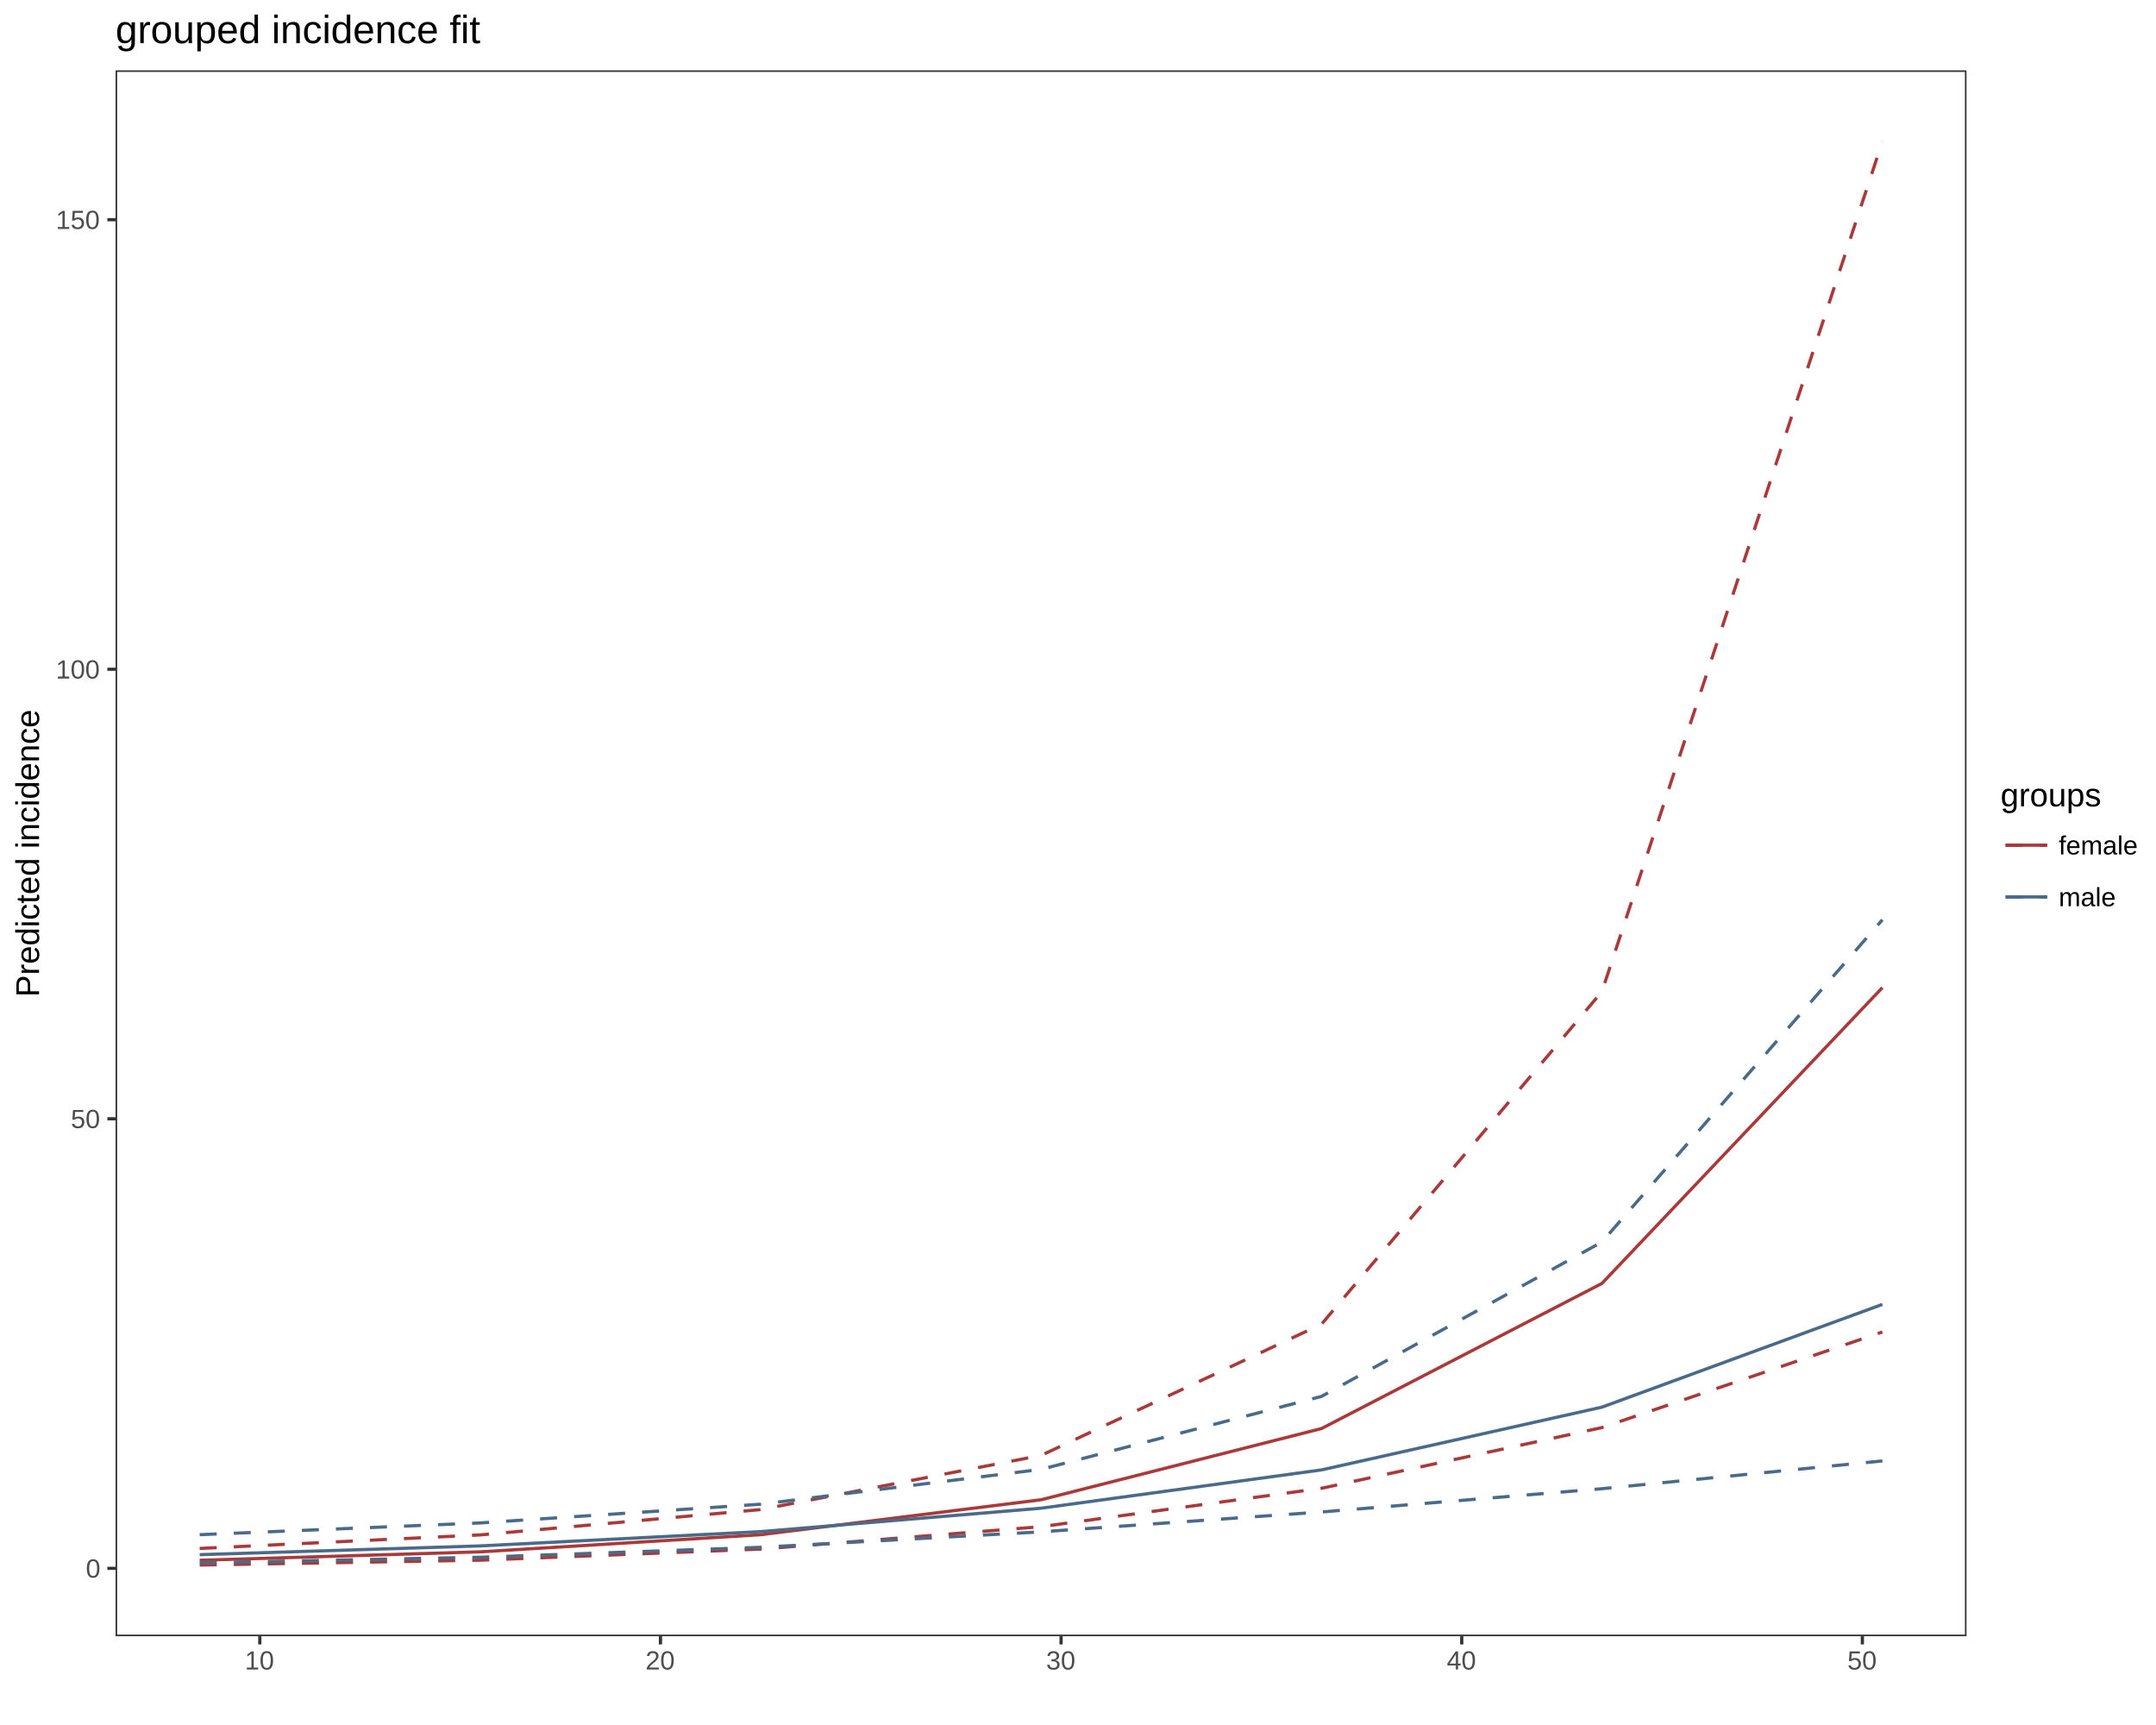
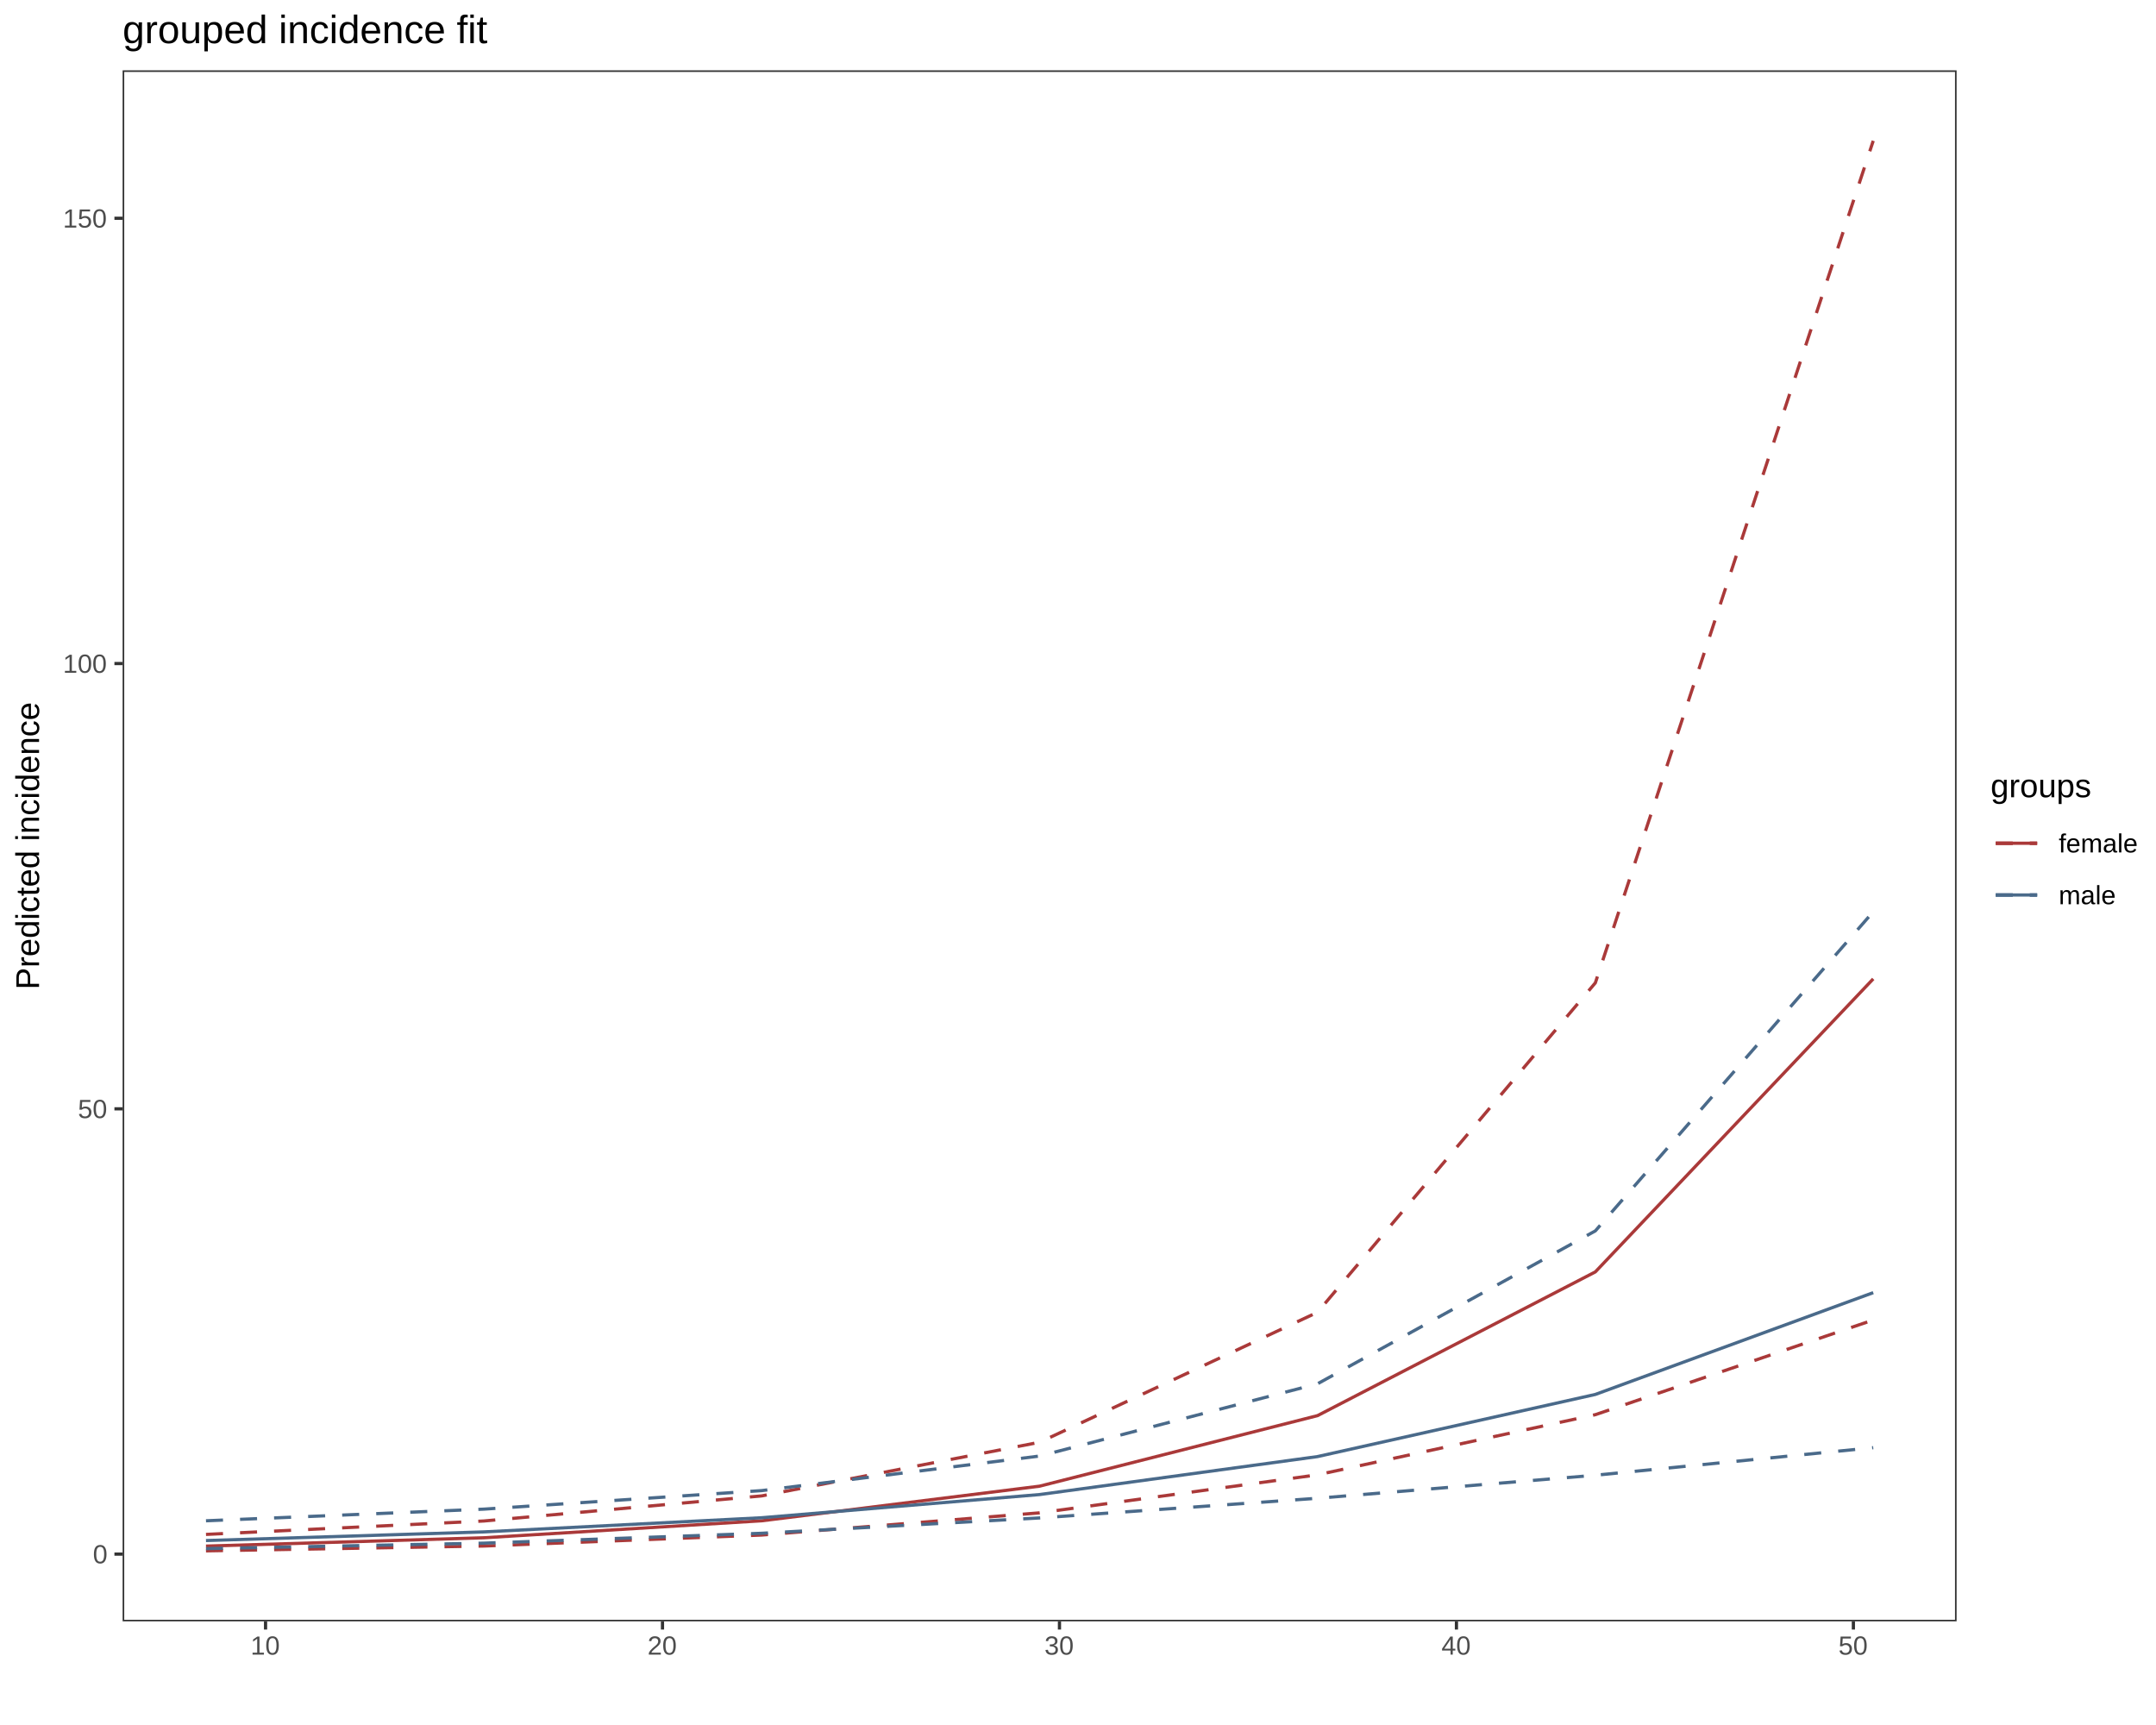
<svg xmlns="http://www.w3.org/2000/svg" viewBox="0 0 720.00 576.00">
  <defs>
    <style type="text/css">
    line, polyline, path, rect, circle {
      fill: none;
      stroke: #000000;
      stroke-linecap: round;
      stroke-linejoin: round;
      stroke-miterlimit: 10.00;
    }
  </style>
  </defs>
  <rect width="100%" height="100%" style="stroke: none; fill: #FFFFFF;" />
  <rect x="0.00" y="0.00" width="720.00" height="576.00" style="stroke-width: 1.07; stroke: #FFFFFF; fill: #FFFFFF;" />
  <defs>
-     <clipPath id="cpMzguNTk0fDY1Ni43Mjl8NTQ2LjM2fDIzLjQ3Njc=">
-       <rect x="38.59" y="23.48" width="618.13" height="522.88" />
+     <clipPath id="cpNDAuOTUzNHw2NTMuNDA5fDU0MS4zOTF8MjMuNDc2Nw==">
+       <rect x="40.95" y="23.48" width="612.46" height="517.91" />
    </clipPath>
  </defs>
-   <rect x="38.59" y="23.48" width="618.13" height="522.88" style="stroke-width: 1.07; stroke: none; fill: #FFFFFF;" clip-path="url(#cpMzguNTk0fDY1Ni43Mjl8NTQ2LjM2fDIzLjQ3Njc=)" />
-   <polyline points="66.69,520.99 160.35,518.18 254.00,512.46 347.66,500.79 441.32,477.01 534.97,428.55 628.63,329.77 " style="stroke-width: 1.07; stroke: #AA3939; stroke-linecap: butt;" clip-path="url(#cpMzguNTk0fDY1Ni43Mjl8NTQ2LjM2fDIzLjQ3Njc=)" />
-   <polyline points="66.69,519.12 160.35,516.20 254.00,511.43 347.66,503.61 441.32,490.82 534.97,469.86 628.63,435.55 " style="stroke-width: 1.07; stroke: #4A6A8A; stroke-linecap: butt;" clip-path="url(#cpMzguNTk0fDY1Ni43Mjl8NTQ2LjM2fDIzLjQ3Njc=)" />
-   <polyline points="66.69,522.59 160.35,520.97 254.00,517.26 347.66,509.78 441.32,496.96 534.97,476.69 628.63,444.77 " style="stroke-width: 1.07; stroke: #AA3939; stroke-dasharray: 5.69,5.69; stroke-linecap: butt;" clip-path="url(#cpMzguNTk0fDY1Ni43Mjl8NTQ2LjM2fDIzLjQ3Njc=)" />
-   <polyline points="66.69,521.83 160.35,519.99 254.00,516.67 347.66,511.50 441.32,504.87 534.97,497.10 628.63,487.82 " style="stroke-width: 1.07; stroke: #4A6A8A; stroke-dasharray: 5.69,5.69; stroke-linecap: butt;" clip-path="url(#cpMzguNTk0fDY1Ni43Mjl8NTQ2LjM2fDIzLjQ3Njc=)" />
-   <polyline points="66.69,517.05 160.35,512.53 254.00,504.07 347.66,485.98 441.32,442.17 534.97,331.10 628.63,47.24 " style="stroke-width: 1.07; stroke: #AA3939; stroke-dasharray: 5.69,5.69; stroke-linecap: butt;" clip-path="url(#cpMzguNTk0fDY1Ni43Mjl8NTQ2LjM2fDIzLjQ3Njc=)" />
-   <polyline points="66.69,512.45 160.35,508.53 254.00,502.28 347.66,490.63 441.32,466.28 534.97,414.72 628.63,307.12 " style="stroke-width: 1.07; stroke: #4A6A8A; stroke-dasharray: 5.69,5.69; stroke-linecap: butt;" clip-path="url(#cpMzguNTk0fDY1Ni43Mjl8NTQ2LjM2fDIzLjQ3Njc=)" />
-   <rect x="38.59" y="23.48" width="618.13" height="522.88" style="stroke-width: 1.07; stroke: #333333;" clip-path="url(#cpMzguNTk0fDY1Ni43Mjl8NTQ2LjM2fDIzLjQ3Njc=)" />
+   <rect x="40.95" y="23.48" width="612.46" height="517.91" style="stroke-width: 1.07; stroke: none; fill: #FFFFFF;" clip-path="url(#cpNDAuOTUzNHw2NTMuNDA5fDU0MS4zOTF8MjMuNDc2Nw==)" />
+   <polyline points="68.79,516.26 161.59,513.48 254.39,507.81 347.18,496.25 439.98,472.70 532.77,424.70 625.57,326.86 " style="stroke-width: 1.07; stroke: #AA3939; stroke-linecap: butt;" clip-path="url(#cpNDAuOTUzNHw2NTMuNDA5fDU0MS4zOTF8MjMuNDc2Nw==)" />
+   <polyline points="68.79,514.41 161.59,511.52 254.39,506.79 347.18,499.05 439.98,486.37 532.77,465.62 625.57,431.63 " style="stroke-width: 1.07; stroke: #4A6A8A; stroke-linecap: butt;" clip-path="url(#cpNDAuOTUzNHw2NTMuNDA5fDU0MS4zOTF8MjMuNDc2Nw==)" />
+   <polyline points="68.79,517.85 161.59,516.24 254.39,512.57 347.18,505.16 439.98,492.46 532.77,472.38 625.57,440.76 " style="stroke-width: 1.07; stroke: #AA3939; stroke-dasharray: 5.69,5.69; stroke-linecap: butt;" clip-path="url(#cpNDAuOTUzNHw2NTMuNDA5fDU0MS4zOTF8MjMuNDc2Nw==)" />
+   <polyline points="68.79,517.10 161.59,515.28 254.39,511.98 347.18,506.86 439.98,500.29 532.77,492.60 625.57,483.40 " style="stroke-width: 1.07; stroke: #4A6A8A; stroke-dasharray: 5.69,5.69; stroke-linecap: butt;" clip-path="url(#cpNDAuOTUzNHw2NTMuNDA5fDU0MS4zOTF8MjMuNDc2Nw==)" />
+   <polyline points="68.79,512.36 161.59,507.88 254.39,499.50 347.18,481.59 439.98,438.19 532.77,328.18 625.57,47.02 " style="stroke-width: 1.07; stroke: #AA3939; stroke-dasharray: 5.69,5.69; stroke-linecap: butt;" clip-path="url(#cpNDAuOTUzNHw2NTMuNDA5fDU0MS4zOTF8MjMuNDc2Nw==)" />
+   <polyline points="68.79,507.81 161.59,503.92 254.39,497.73 347.18,486.19 439.98,462.07 532.77,411.01 625.57,304.43 " style="stroke-width: 1.07; stroke: #4A6A8A; stroke-dasharray: 5.69,5.69; stroke-linecap: butt;" clip-path="url(#cpNDAuOTUzNHw2NTMuNDA5fDU0MS4zOTF8MjMuNDc2Nw==)" />
+   <rect x="40.95" y="23.48" width="612.46" height="517.91" style="stroke-width: 1.07; stroke: #333333;" clip-path="url(#cpNDAuOTUzNHw2NTMuNDA5fDU0MS4zOTF8MjMuNDc2Nw==)" />
  <defs>
    <clipPath id="cpMHw3MjB8NTc2fDA=">
      <rect x="0.00" y="0.00" width="720.00" height="576.00" />
    </clipPath>
  </defs>
  <g clip-path="url(#cpMHw3MjB8NTc2fDA=)">
-     <text x="28.66" y="526.79" style="font-size: 8.80px; fill: #4D4D4D; font-family: Liberation Sans;" textLength="5.01px" lengthAdjust="spacingAndGlyphs">0</text>
+     <text x="31.02" y="522.03" style="font-size: 8.80px; fill: #4D4D4D; font-family: Liberation Sans;" textLength="5.01px" lengthAdjust="spacingAndGlyphs">0</text>
  </g>
  <g clip-path="url(#cpMHw3MjB8NTc2fDA=)">
-     <text x="23.65" y="376.68" style="font-size: 8.80px; fill: #4D4D4D; font-family: Liberation Sans;" textLength="10.01px" lengthAdjust="spacingAndGlyphs">50</text>
+     <text x="26.01" y="373.35" style="font-size: 8.80px; fill: #4D4D4D; font-family: Liberation Sans;" textLength="10.01px" lengthAdjust="spacingAndGlyphs">50</text>
  </g>
  <g clip-path="url(#cpMHw3MjB8NTc2fDA=)">
-     <text x="18.65" y="226.57" style="font-size: 8.80px; fill: #4D4D4D; font-family: Liberation Sans;" textLength="15.02px" lengthAdjust="spacingAndGlyphs">100</text>
+     <text x="21.01" y="224.67" style="font-size: 8.80px; fill: #4D4D4D; font-family: Liberation Sans;" textLength="15.02px" lengthAdjust="spacingAndGlyphs">100</text>
  </g>
  <g clip-path="url(#cpMHw3MjB8NTc2fDA=)">
-     <text x="18.65" y="76.46" style="font-size: 8.80px; fill: #4D4D4D; font-family: Liberation Sans;" textLength="15.02px" lengthAdjust="spacingAndGlyphs">150</text>
+     <text x="21.01" y="75.99" style="font-size: 8.80px; fill: #4D4D4D; font-family: Liberation Sans;" textLength="15.02px" lengthAdjust="spacingAndGlyphs">150</text>
  </g>
-   <polyline points="35.85,523.69 38.59,523.69 " style="stroke-width: 1.07; stroke: #333333; stroke-linecap: butt;" clip-path="url(#cpMHw3MjB8NTc2fDA=)" />
-   <polyline points="35.85,373.58 38.59,373.58 " style="stroke-width: 1.07; stroke: #333333; stroke-linecap: butt;" clip-path="url(#cpMHw3MjB8NTc2fDA=)" />
-   <polyline points="35.85,223.48 38.59,223.48 " style="stroke-width: 1.07; stroke: #333333; stroke-linecap: butt;" clip-path="url(#cpMHw3MjB8NTc2fDA=)" />
-   <polyline points="35.85,73.37 38.59,73.37 " style="stroke-width: 1.07; stroke: #333333; stroke-linecap: butt;" clip-path="url(#cpMHw3MjB8NTc2fDA=)" />
-   <polyline points="86.76,549.10 86.76,546.36 " style="stroke-width: 1.07; stroke: #333333; stroke-linecap: butt;" clip-path="url(#cpMHw3MjB8NTc2fDA=)" />
-   <polyline points="220.56,549.10 220.56,546.36 " style="stroke-width: 1.07; stroke: #333333; stroke-linecap: butt;" clip-path="url(#cpMHw3MjB8NTc2fDA=)" />
-   <polyline points="354.35,549.10 354.35,546.36 " style="stroke-width: 1.07; stroke: #333333; stroke-linecap: butt;" clip-path="url(#cpMHw3MjB8NTc2fDA=)" />
-   <polyline points="488.15,549.10 488.15,546.36 " style="stroke-width: 1.07; stroke: #333333; stroke-linecap: butt;" clip-path="url(#cpMHw3MjB8NTc2fDA=)" />
-   <polyline points="621.94,549.10 621.94,546.36 " style="stroke-width: 1.07; stroke: #333333; stroke-linecap: butt;" clip-path="url(#cpMHw3MjB8NTc2fDA=)" />
+   <polyline points="38.21,518.94 40.95,518.94 " style="stroke-width: 1.07; stroke: #333333; stroke-linecap: butt;" clip-path="url(#cpMHw3MjB8NTc2fDA=)" />
+   <polyline points="38.21,370.26 40.95,370.26 " style="stroke-width: 1.07; stroke: #333333; stroke-linecap: butt;" clip-path="url(#cpMHw3MjB8NTc2fDA=)" />
+   <polyline points="38.21,221.57 40.95,221.57 " style="stroke-width: 1.07; stroke: #333333; stroke-linecap: butt;" clip-path="url(#cpMHw3MjB8NTc2fDA=)" />
+   <polyline points="38.21,72.89 40.95,72.89 " style="stroke-width: 1.07; stroke: #333333; stroke-linecap: butt;" clip-path="url(#cpMHw3MjB8NTc2fDA=)" />
+   <polyline points="88.68,544.13 88.68,541.39 " style="stroke-width: 1.07; stroke: #333333; stroke-linecap: butt;" clip-path="url(#cpMHw3MjB8NTc2fDA=)" />
+   <polyline points="221.24,544.13 221.24,541.39 " style="stroke-width: 1.07; stroke: #333333; stroke-linecap: butt;" clip-path="url(#cpMHw3MjB8NTc2fDA=)" />
+   <polyline points="353.81,544.13 353.81,541.39 " style="stroke-width: 1.07; stroke: #333333; stroke-linecap: butt;" clip-path="url(#cpMHw3MjB8NTc2fDA=)" />
+   <polyline points="486.38,544.13 486.38,541.39 " style="stroke-width: 1.07; stroke: #333333; stroke-linecap: butt;" clip-path="url(#cpMHw3MjB8NTc2fDA=)" />
+   <polyline points="618.94,544.13 618.94,541.39 " style="stroke-width: 1.07; stroke: #333333; stroke-linecap: butt;" clip-path="url(#cpMHw3MjB8NTc2fDA=)" />
  <g clip-path="url(#cpMHw3MjB8NTc2fDA=)">
-     <text x="81.75" y="557.48" style="font-size: 8.80px; fill: #4D4D4D; font-family: Liberation Sans;" textLength="10.01px" lengthAdjust="spacingAndGlyphs">10</text>
+     <text x="83.67" y="552.51" style="font-size: 8.80px; fill: #4D4D4D; font-family: Liberation Sans;" textLength="10.01px" lengthAdjust="spacingAndGlyphs">10</text>
  </g>
  <g clip-path="url(#cpMHw3MjB8NTc2fDA=)">
-     <text x="215.55" y="557.48" style="font-size: 8.80px; fill: #4D4D4D; font-family: Liberation Sans;" textLength="10.01px" lengthAdjust="spacingAndGlyphs">20</text>
+     <text x="216.24" y="552.51" style="font-size: 8.80px; fill: #4D4D4D; font-family: Liberation Sans;" textLength="10.01px" lengthAdjust="spacingAndGlyphs">20</text>
  </g>
  <g clip-path="url(#cpMHw3MjB8NTc2fDA=)">
-     <text x="349.35" y="557.48" style="font-size: 8.80px; fill: #4D4D4D; font-family: Liberation Sans;" textLength="10.01px" lengthAdjust="spacingAndGlyphs">30</text>
+     <text x="348.80" y="552.51" style="font-size: 8.80px; fill: #4D4D4D; font-family: Liberation Sans;" textLength="10.01px" lengthAdjust="spacingAndGlyphs">30</text>
  </g>
  <g clip-path="url(#cpMHw3MjB8NTc2fDA=)">
-     <text x="483.14" y="557.48" style="font-size: 8.80px; fill: #4D4D4D; font-family: Liberation Sans;" textLength="10.01px" lengthAdjust="spacingAndGlyphs">40</text>
+     <text x="481.37" y="552.51" style="font-size: 8.80px; fill: #4D4D4D; font-family: Liberation Sans;" textLength="10.01px" lengthAdjust="spacingAndGlyphs">40</text>
  </g>
  <g clip-path="url(#cpMHw3MjB8NTc2fDA=)">
-     <text x="616.94" y="557.48" style="font-size: 8.80px; fill: #4D4D4D; font-family: Liberation Sans;" textLength="10.01px" lengthAdjust="spacingAndGlyphs">50</text>
+     <text x="613.94" y="552.51" style="font-size: 8.80px; fill: #4D4D4D; font-family: Liberation Sans;" textLength="10.01px" lengthAdjust="spacingAndGlyphs">50</text>
  </g>
  <g clip-path="url(#cpMHw3MjB8NTc2fDA=)">
-     <text transform="translate(13.04,332.92) rotate(-90)" style="font-size: 11.00px; font-family: Liberation Sans;" textLength="96.00px" lengthAdjust="spacingAndGlyphs">Predicted incidence</text>
+     <text transform="translate(13.04,330.44) rotate(-90)" style="font-size: 11.00px; font-family: Liberation Sans;" textLength="96.00px" lengthAdjust="spacingAndGlyphs">Predicted incidence</text>
  </g>
-   <rect x="668.07" y="261.70" width="46.45" height="46.44" style="stroke-width: 1.07; stroke: none; fill: #FFFFFF;" clip-path="url(#cpMHw3MjB8NTc2fDA=)" />
+   <rect x="664.75" y="257.39" width="49.77" height="50.09" style="stroke-width: 1.07; stroke: none; fill: #FFFFFF;" clip-path="url(#cpMHw3MjB8NTc2fDA=)" />
  <g clip-path="url(#cpMHw3MjB8NTc2fDA=)">
-     <text x="668.07" y="269.26" style="font-size: 11.00px; font-family: Liberation Sans;" textLength="33.63px" lengthAdjust="spacingAndGlyphs">groups</text>
+     <text x="664.75" y="266.20" style="font-size: 11.00px; font-family: Liberation Sans;" textLength="33.63px" lengthAdjust="spacingAndGlyphs">groups</text>
  </g>
-   <rect x="668.07" y="273.58" width="17.28" height="17.28" style="stroke-width: 1.07; stroke: none; fill: #FFFFFF;" clip-path="url(#cpMHw3MjB8NTc2fDA=)" />
-   <line x1="669.80" y1="282.22" x2="683.62" y2="282.22" style="stroke-width: 1.07; stroke: #AA3939; stroke-linecap: butt;" clip-path="url(#cpMHw3MjB8NTc2fDA=)" />
-   <line x1="669.80" y1="282.22" x2="683.62" y2="282.22" style="stroke-width: 1.07; stroke: #AA3939; stroke-dasharray: 5.69,5.69; stroke-linecap: butt;" clip-path="url(#cpMHw3MjB8NTc2fDA=)" />
-   <line x1="669.80" y1="282.22" x2="683.62" y2="282.22" style="stroke-width: 1.07; stroke: #AA3939; stroke-dasharray: 5.69,5.69; stroke-linecap: butt;" clip-path="url(#cpMHw3MjB8NTc2fDA=)" />
-   <rect x="668.07" y="290.86" width="17.28" height="17.28" style="stroke-width: 1.07; stroke: none; fill: #FFFFFF;" clip-path="url(#cpMHw3MjB8NTc2fDA=)" />
-   <line x1="669.80" y1="299.50" x2="683.62" y2="299.50" style="stroke-width: 1.07; stroke: #4A6A8A; stroke-linecap: butt;" clip-path="url(#cpMHw3MjB8NTc2fDA=)" />
-   <line x1="669.80" y1="299.50" x2="683.62" y2="299.50" style="stroke-width: 1.07; stroke: #4A6A8A; stroke-dasharray: 5.69,5.69; stroke-linecap: butt;" clip-path="url(#cpMHw3MjB8NTc2fDA=)" />
-   <line x1="669.80" y1="299.50" x2="683.62" y2="299.50" style="stroke-width: 1.07; stroke: #4A6A8A; stroke-dasharray: 5.69,5.69; stroke-linecap: butt;" clip-path="url(#cpMHw3MjB8NTc2fDA=)" />
+   <rect x="664.75" y="272.92" width="17.28" height="17.28" style="stroke-width: 1.07; stroke: none; fill: #FFFFFF;" clip-path="url(#cpMHw3MjB8NTc2fDA=)" />
+   <line x1="666.48" y1="281.56" x2="680.30" y2="281.56" style="stroke-width: 1.07; stroke: #AA3939; stroke-linecap: butt;" clip-path="url(#cpMHw3MjB8NTc2fDA=)" />
+   <line x1="666.48" y1="281.56" x2="680.30" y2="281.56" style="stroke-width: 1.07; stroke: #AA3939; stroke-dasharray: 5.69,5.69; stroke-linecap: butt;" clip-path="url(#cpMHw3MjB8NTc2fDA=)" />
+   <line x1="666.48" y1="281.56" x2="680.30" y2="281.56" style="stroke-width: 1.07; stroke: #AA3939; stroke-dasharray: 5.69,5.69; stroke-linecap: butt;" clip-path="url(#cpMHw3MjB8NTc2fDA=)" />
+   <rect x="664.75" y="290.20" width="17.28" height="17.28" style="stroke-width: 1.07; stroke: none; fill: #FFFFFF;" clip-path="url(#cpMHw3MjB8NTc2fDA=)" />
+   <line x1="666.48" y1="298.84" x2="680.30" y2="298.84" style="stroke-width: 1.07; stroke: #4A6A8A; stroke-linecap: butt;" clip-path="url(#cpMHw3MjB8NTc2fDA=)" />
+   <line x1="666.48" y1="298.84" x2="680.30" y2="298.84" style="stroke-width: 1.07; stroke: #4A6A8A; stroke-dasharray: 5.69,5.69; stroke-linecap: butt;" clip-path="url(#cpMHw3MjB8NTc2fDA=)" />
+   <line x1="666.48" y1="298.84" x2="680.30" y2="298.84" style="stroke-width: 1.07; stroke: #4A6A8A; stroke-dasharray: 5.69,5.69; stroke-linecap: butt;" clip-path="url(#cpMHw3MjB8NTc2fDA=)" />
  <g clip-path="url(#cpMHw3MjB8NTc2fDA=)">
-     <text x="687.51" y="285.31" style="font-size: 8.80px; font-family: Liberation Sans;" textLength="27.01px" lengthAdjust="spacingAndGlyphs">female</text>
+     <text x="687.51" y="284.65" style="font-size: 8.80px; font-family: Liberation Sans;" textLength="27.01px" lengthAdjust="spacingAndGlyphs">female</text>
  </g>
  <g clip-path="url(#cpMHw3MjB8NTc2fDA=)">
-     <text x="687.51" y="302.59" style="font-size: 8.80px; font-family: Liberation Sans;" textLength="19.51px" lengthAdjust="spacingAndGlyphs">male</text>
+     <text x="687.51" y="301.93" style="font-size: 8.80px; font-family: Liberation Sans;" textLength="19.51px" lengthAdjust="spacingAndGlyphs">male</text>
  </g>
  <g clip-path="url(#cpMHw3MjB8NTc2fDA=)">
-     <text x="38.59" y="14.42" style="font-size: 13.20px; font-family: Liberation Sans;" textLength="119.97px" lengthAdjust="spacingAndGlyphs">grouped incidence fit</text>
+     <text x="40.95" y="14.42" style="font-size: 13.20px; font-family: Liberation Sans;" textLength="119.97px" lengthAdjust="spacingAndGlyphs">grouped incidence fit</text>
  </g>
</svg>
